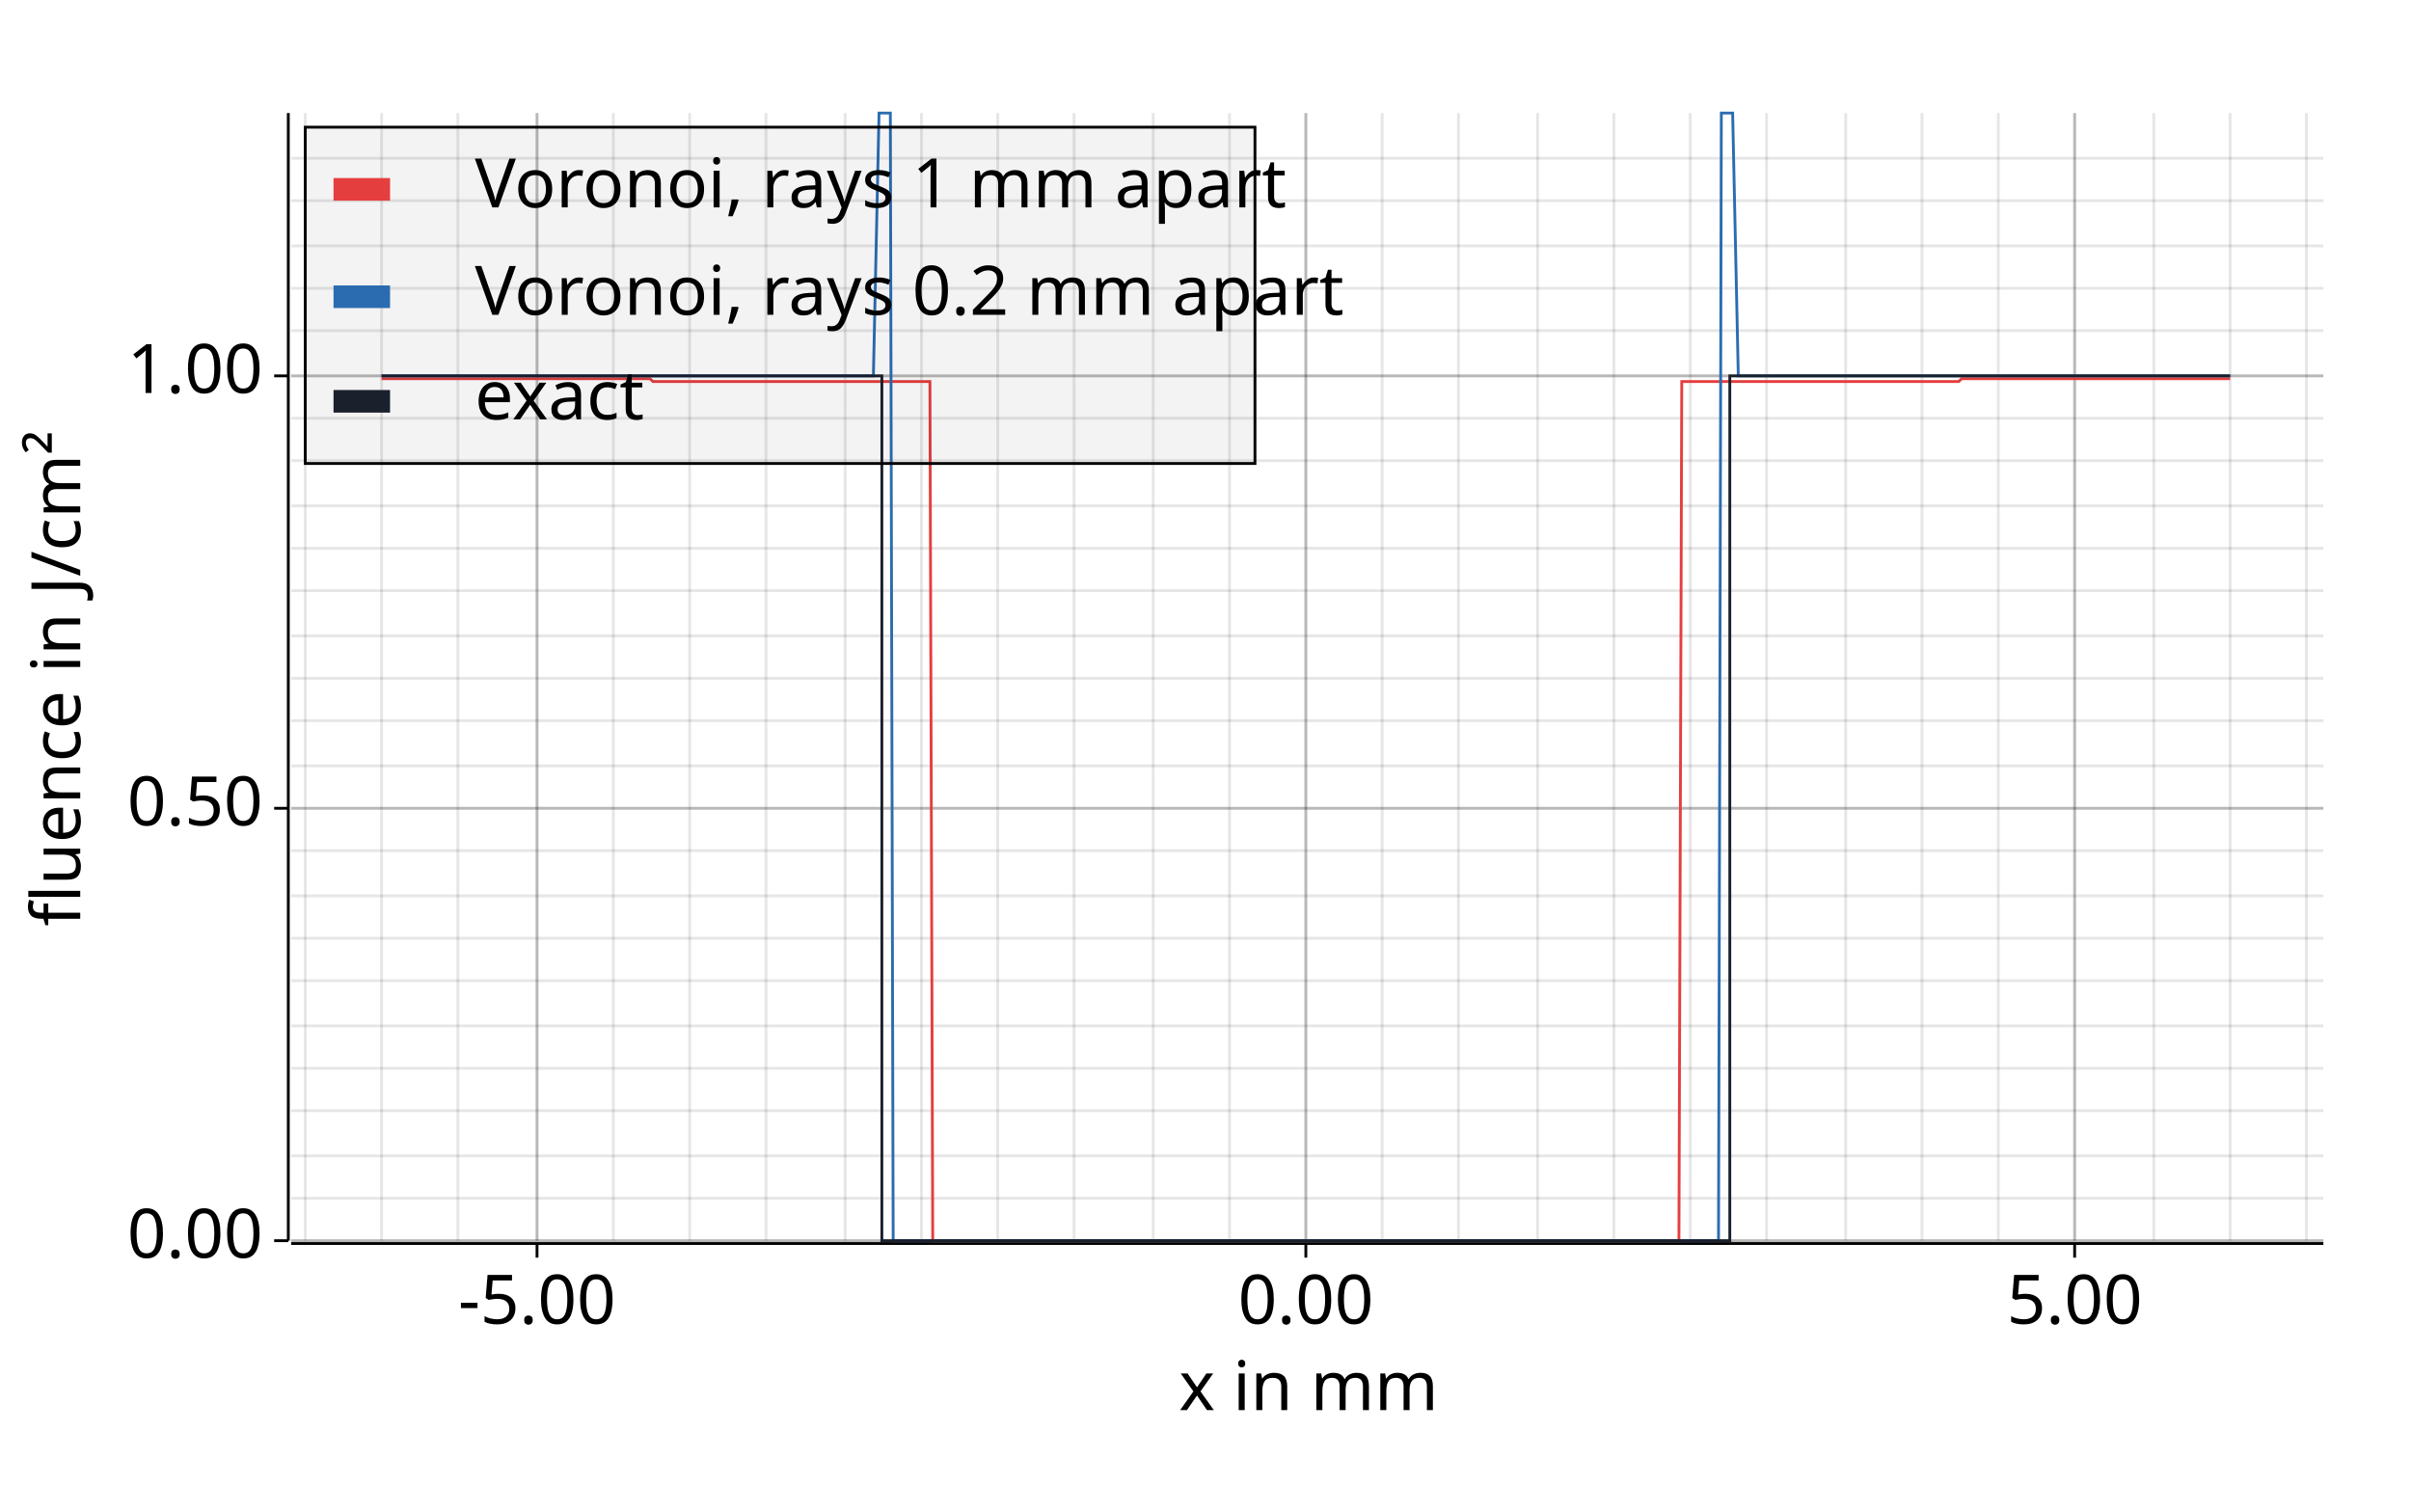
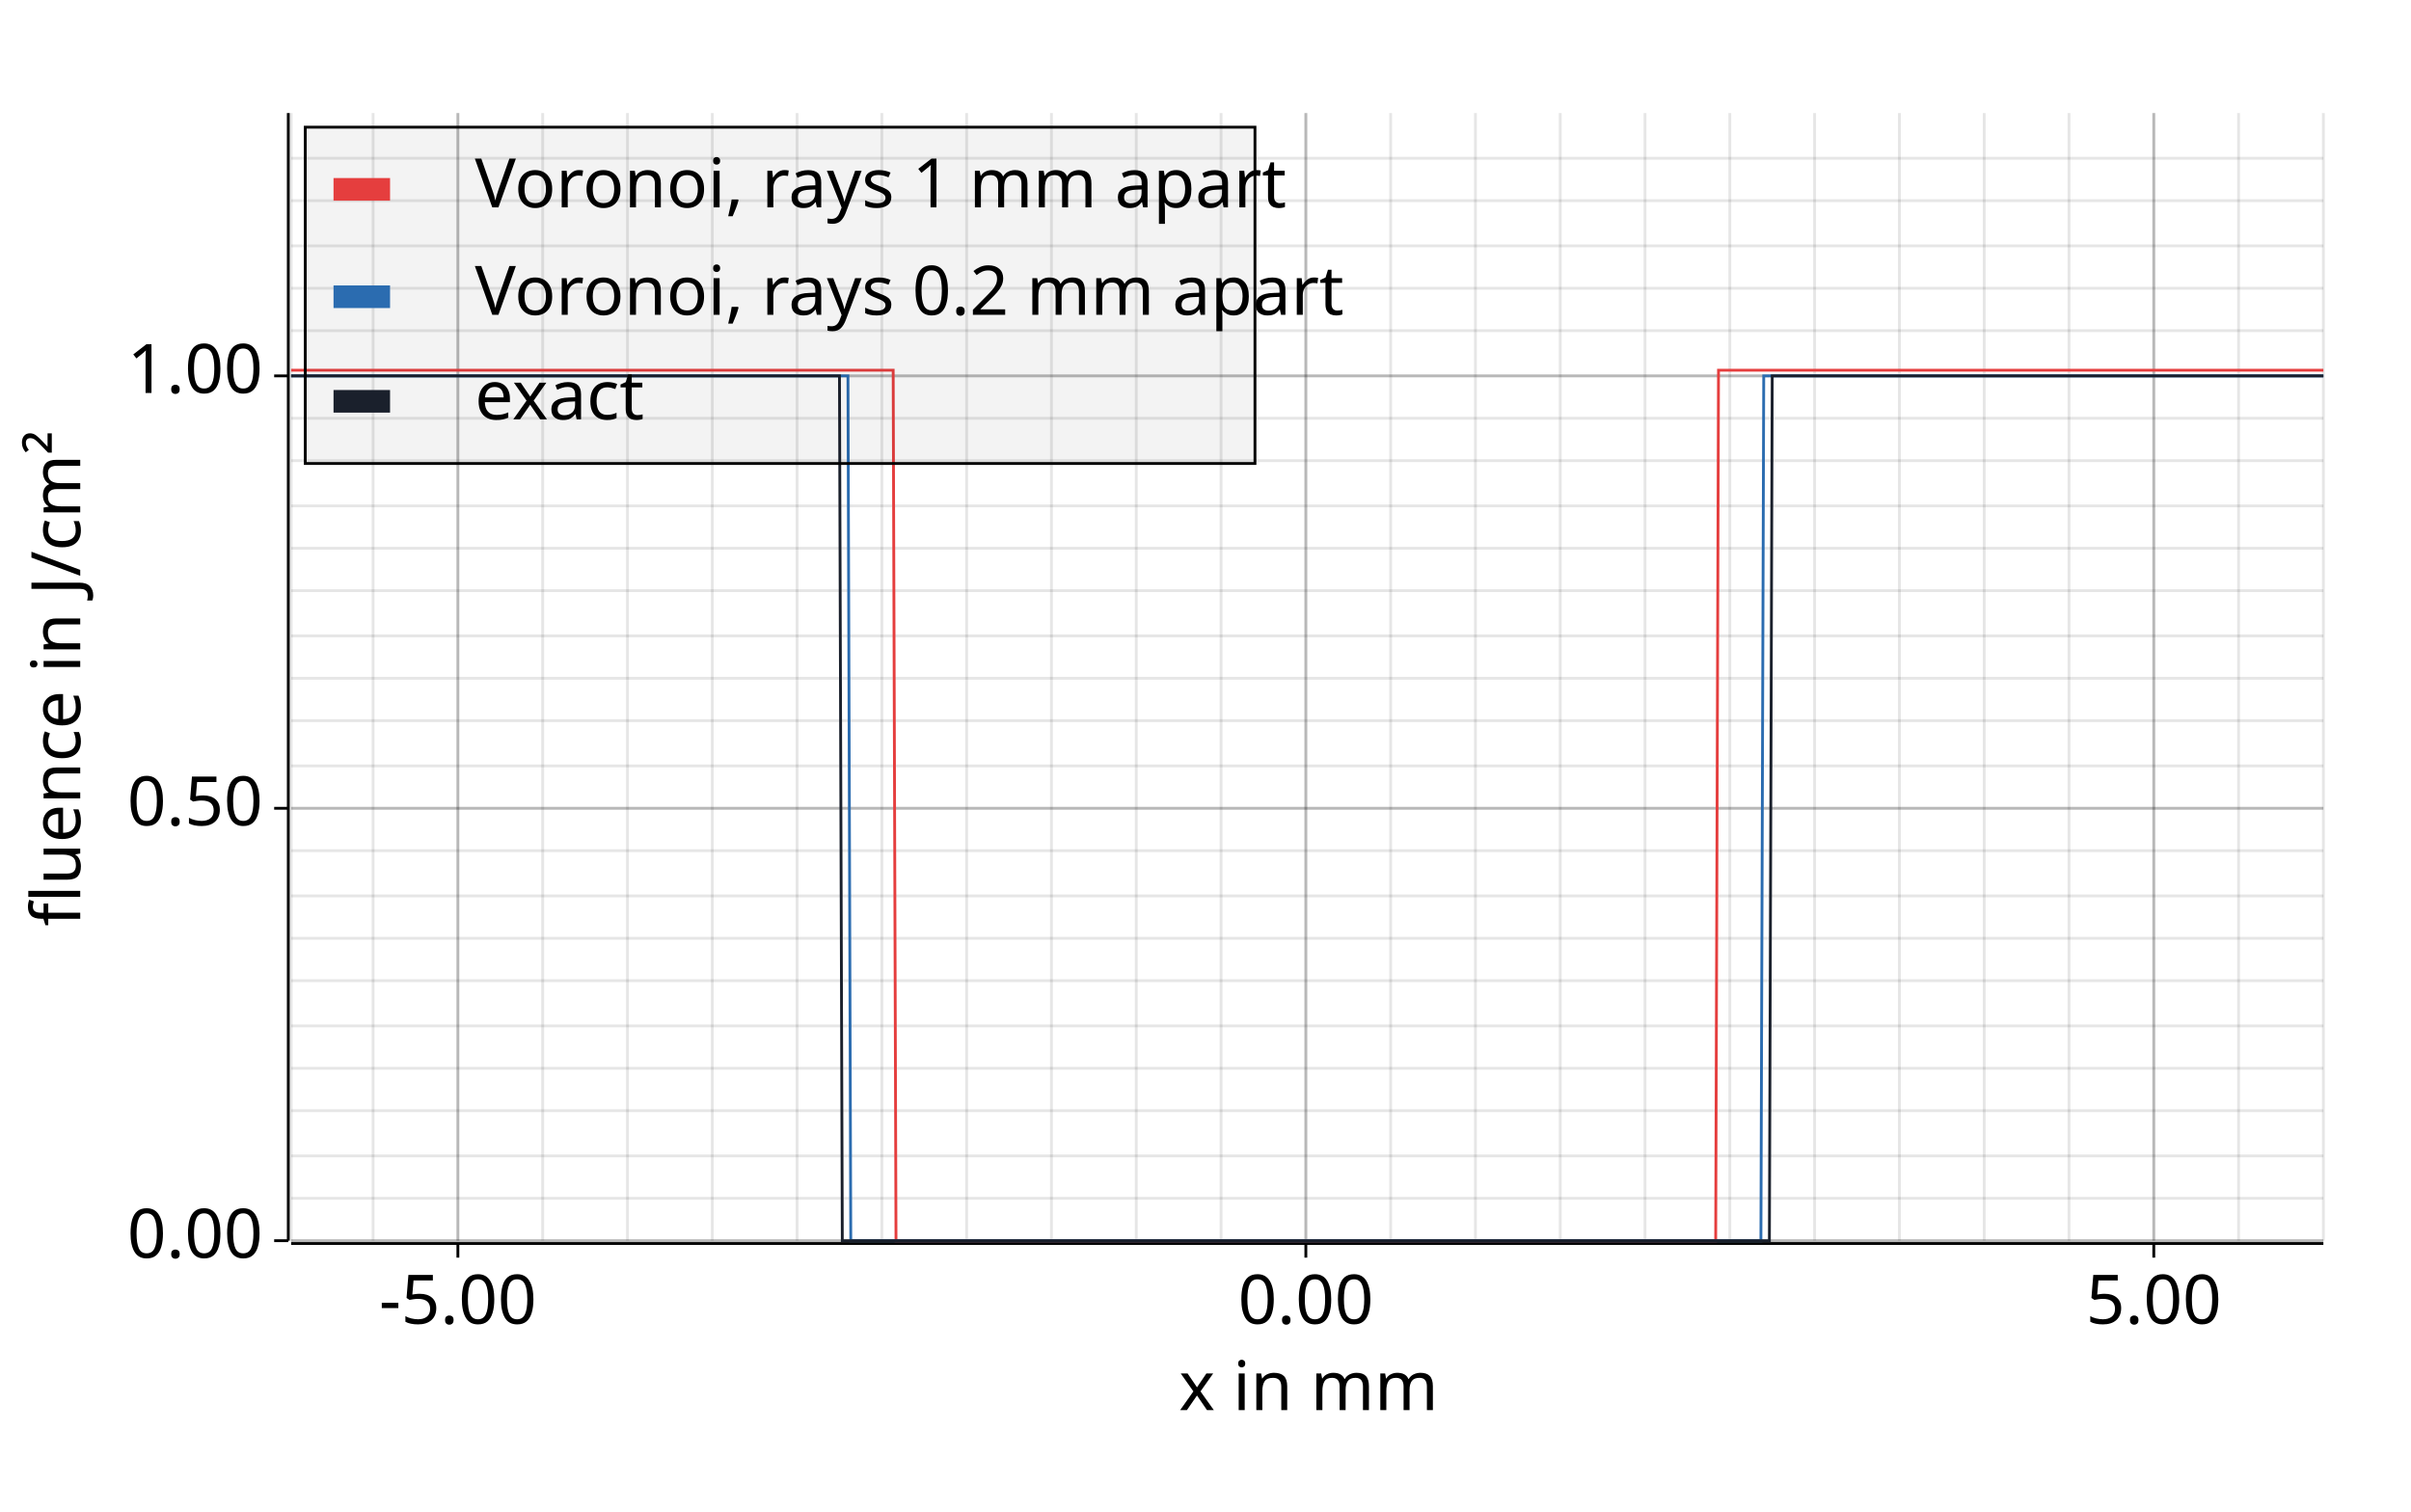
<svg xmlns="http://www.w3.org/2000/svg" width="853" height="535" viewBox="0 0 853 535">
  <rect x="0" y="0" width="853" height="535" opacity="1" fill="#FFFFFF" stroke="none" />
-   <line opacity="0.1" stroke="#000000" stroke-width="1" x1="108" y1="439" x2="108" y2="40" />
-   <line opacity="0.1" stroke="#000000" stroke-width="1" x1="135" y1="439" x2="135" y2="40" />
+   <line opacity="0.1" stroke="#000000" stroke-width="1" x1="103" y1="439" x2="103" y2="40" />
+   <line opacity="0.1" stroke="#000000" stroke-width="1" x1="132" y1="439" x2="132" y2="40" />
  <line opacity="0.1" stroke="#000000" stroke-width="1" x1="162" y1="439" x2="162" y2="40" />
-   <line opacity="0.1" stroke="#000000" stroke-width="1" x1="190" y1="439" x2="190" y2="40" />
-   <line opacity="0.1" stroke="#000000" stroke-width="1" x1="217" y1="439" x2="217" y2="40" />
-   <line opacity="0.1" stroke="#000000" stroke-width="1" x1="244" y1="439" x2="244" y2="40" />
-   <line opacity="0.1" stroke="#000000" stroke-width="1" x1="271" y1="439" x2="271" y2="40" />
-   <line opacity="0.1" stroke="#000000" stroke-width="1" x1="299" y1="439" x2="299" y2="40" />
-   <line opacity="0.1" stroke="#000000" stroke-width="1" x1="326" y1="439" x2="326" y2="40" />
-   <line opacity="0.1" stroke="#000000" stroke-width="1" x1="353" y1="439" x2="353" y2="40" />
-   <line opacity="0.1" stroke="#000000" stroke-width="1" x1="380" y1="439" x2="380" y2="40" />
-   <line opacity="0.1" stroke="#000000" stroke-width="1" x1="408" y1="439" x2="408" y2="40" />
-   <line opacity="0.1" stroke="#000000" stroke-width="1" x1="435" y1="439" x2="435" y2="40" />
+   <line opacity="0.1" stroke="#000000" stroke-width="1" x1="192" y1="439" x2="192" y2="40" />
+   <line opacity="0.1" stroke="#000000" stroke-width="1" x1="222" y1="439" x2="222" y2="40" />
+   <line opacity="0.1" stroke="#000000" stroke-width="1" x1="252" y1="439" x2="252" y2="40" />
+   <line opacity="0.1" stroke="#000000" stroke-width="1" x1="282" y1="439" x2="282" y2="40" />
+   <line opacity="0.1" stroke="#000000" stroke-width="1" x1="312" y1="439" x2="312" y2="40" />
+   <line opacity="0.1" stroke="#000000" stroke-width="1" x1="342" y1="439" x2="342" y2="40" />
+   <line opacity="0.1" stroke="#000000" stroke-width="1" x1="372" y1="439" x2="372" y2="40" />
+   <line opacity="0.1" stroke="#000000" stroke-width="1" x1="402" y1="439" x2="402" y2="40" />
+   <line opacity="0.1" stroke="#000000" stroke-width="1" x1="432" y1="439" x2="432" y2="40" />
  <line opacity="0.1" stroke="#000000" stroke-width="1" x1="462" y1="439" x2="462" y2="40" />
-   <line opacity="0.1" stroke="#000000" stroke-width="1" x1="489" y1="439" x2="489" y2="40" />
-   <line opacity="0.1" stroke="#000000" stroke-width="1" x1="516" y1="439" x2="516" y2="40" />
-   <line opacity="0.1" stroke="#000000" stroke-width="1" x1="544" y1="439" x2="544" y2="40" />
-   <line opacity="0.1" stroke="#000000" stroke-width="1" x1="571" y1="439" x2="571" y2="40" />
-   <line opacity="0.1" stroke="#000000" stroke-width="1" x1="598" y1="439" x2="598" y2="40" />
-   <line opacity="0.1" stroke="#000000" stroke-width="1" x1="625" y1="439" x2="625" y2="40" />
-   <line opacity="0.1" stroke="#000000" stroke-width="1" x1="653" y1="439" x2="653" y2="40" />
-   <line opacity="0.1" stroke="#000000" stroke-width="1" x1="680" y1="439" x2="680" y2="40" />
-   <line opacity="0.1" stroke="#000000" stroke-width="1" x1="707" y1="439" x2="707" y2="40" />
-   <line opacity="0.1" stroke="#000000" stroke-width="1" x1="734" y1="439" x2="734" y2="40" />
+   <line opacity="0.1" stroke="#000000" stroke-width="1" x1="492" y1="439" x2="492" y2="40" />
+   <line opacity="0.1" stroke="#000000" stroke-width="1" x1="522" y1="439" x2="522" y2="40" />
+   <line opacity="0.1" stroke="#000000" stroke-width="1" x1="552" y1="439" x2="552" y2="40" />
+   <line opacity="0.1" stroke="#000000" stroke-width="1" x1="582" y1="439" x2="582" y2="40" />
+   <line opacity="0.1" stroke="#000000" stroke-width="1" x1="612" y1="439" x2="612" y2="40" />
+   <line opacity="0.1" stroke="#000000" stroke-width="1" x1="642" y1="439" x2="642" y2="40" />
+   <line opacity="0.1" stroke="#000000" stroke-width="1" x1="672" y1="439" x2="672" y2="40" />
+   <line opacity="0.1" stroke="#000000" stroke-width="1" x1="702" y1="439" x2="702" y2="40" />
+   <line opacity="0.1" stroke="#000000" stroke-width="1" x1="732" y1="439" x2="732" y2="40" />
  <line opacity="0.1" stroke="#000000" stroke-width="1" x1="762" y1="439" x2="762" y2="40" />
-   <line opacity="0.1" stroke="#000000" stroke-width="1" x1="789" y1="439" x2="789" y2="40" />
-   <line opacity="0.1" stroke="#000000" stroke-width="1" x1="816" y1="439" x2="816" y2="40" />
+   <line opacity="0.1" stroke="#000000" stroke-width="1" x1="792" y1="439" x2="792" y2="40" />
+   <line opacity="0.1" stroke="#000000" stroke-width="1" x1="822" y1="439" x2="822" y2="40" />
  <line opacity="0.1" stroke="#000000" stroke-width="1" x1="103" y1="439" x2="822" y2="439" />
  <line opacity="0.1" stroke="#000000" stroke-width="1" x1="103" y1="424" x2="822" y2="424" />
  <line opacity="0.1" stroke="#000000" stroke-width="1" x1="103" y1="409" x2="822" y2="409" />
  <line opacity="0.1" stroke="#000000" stroke-width="1" x1="103" y1="393" x2="822" y2="393" />
  <line opacity="0.1" stroke="#000000" stroke-width="1" x1="103" y1="378" x2="822" y2="378" />
  <line opacity="0.1" stroke="#000000" stroke-width="1" x1="103" y1="363" x2="822" y2="363" />
  <line opacity="0.1" stroke="#000000" stroke-width="1" x1="103" y1="347" x2="822" y2="347" />
  <line opacity="0.1" stroke="#000000" stroke-width="1" x1="103" y1="332" x2="822" y2="332" />
  <line opacity="0.1" stroke="#000000" stroke-width="1" x1="103" y1="317" x2="822" y2="317" />
  <line opacity="0.1" stroke="#000000" stroke-width="1" x1="103" y1="301" x2="822" y2="301" />
  <line opacity="0.1" stroke="#000000" stroke-width="1" x1="103" y1="286" x2="822" y2="286" />
  <line opacity="0.1" stroke="#000000" stroke-width="1" x1="103" y1="271" x2="822" y2="271" />
  <line opacity="0.1" stroke="#000000" stroke-width="1" x1="103" y1="255" x2="822" y2="255" />
  <line opacity="0.1" stroke="#000000" stroke-width="1" x1="103" y1="240" x2="822" y2="240" />
  <line opacity="0.1" stroke="#000000" stroke-width="1" x1="103" y1="225" x2="822" y2="225" />
  <line opacity="0.1" stroke="#000000" stroke-width="1" x1="103" y1="209" x2="822" y2="209" />
  <line opacity="0.1" stroke="#000000" stroke-width="1" x1="103" y1="194" x2="822" y2="194" />
  <line opacity="0.1" stroke="#000000" stroke-width="1" x1="103" y1="179" x2="822" y2="179" />
  <line opacity="0.1" stroke="#000000" stroke-width="1" x1="103" y1="163" x2="822" y2="163" />
  <line opacity="0.1" stroke="#000000" stroke-width="1" x1="103" y1="148" x2="822" y2="148" />
  <line opacity="0.1" stroke="#000000" stroke-width="1" x1="103" y1="133" x2="822" y2="133" />
  <line opacity="0.1" stroke="#000000" stroke-width="1" x1="103" y1="117" x2="822" y2="117" />
  <line opacity="0.1" stroke="#000000" stroke-width="1" x1="103" y1="102" x2="822" y2="102" />
  <line opacity="0.1" stroke="#000000" stroke-width="1" x1="103" y1="87" x2="822" y2="87" />
  <line opacity="0.1" stroke="#000000" stroke-width="1" x1="103" y1="71" x2="822" y2="71" />
  <line opacity="0.1" stroke="#000000" stroke-width="1" x1="103" y1="56" x2="822" y2="56" />
  <text x="10" y="240" dy="0.76em" text-anchor="middle" font-family="sans-serif" font-size="24.194" opacity="1" fill="#000000" transform="rotate(270, 10, 240)">
fluence in J/cm²
</text>
  <text x="463" y="505" dy="-0.5ex" text-anchor="middle" font-family="sans-serif" font-size="24.194" opacity="1" fill="#000000">
x in mm
</text>
-   <line opacity="0.2" stroke="#000000" stroke-width="1" x1="190" y1="439" x2="190" y2="40" />
+   <line opacity="0.2" stroke="#000000" stroke-width="1" x1="162" y1="439" x2="162" y2="40" />
  <line opacity="0.2" stroke="#000000" stroke-width="1" x1="462" y1="439" x2="462" y2="40" />
-   <line opacity="0.2" stroke="#000000" stroke-width="1" x1="734" y1="439" x2="734" y2="40" />
+   <line opacity="0.2" stroke="#000000" stroke-width="1" x1="762" y1="439" x2="762" y2="40" />
  <line opacity="0.2" stroke="#000000" stroke-width="1" x1="103" y1="439" x2="822" y2="439" />
  <line opacity="0.2" stroke="#000000" stroke-width="1" x1="103" y1="286" x2="822" y2="286" />
  <line opacity="0.2" stroke="#000000" stroke-width="1" x1="103" y1="133" x2="822" y2="133" />
  <polyline fill="none" opacity="1" stroke="#000000" stroke-width="1" points="102,40 102,439 " />
  <text x="93" y="439" dy="0.5ex" text-anchor="end" font-family="sans-serif" font-size="24.194" opacity="1" fill="#000000">
0.00
</text>
  <polyline fill="none" opacity="1" stroke="#000000" stroke-width="1" points="97,439 102,439 " />
  <text x="93" y="286" dy="0.5ex" text-anchor="end" font-family="sans-serif" font-size="24.194" opacity="1" fill="#000000">
0.50
</text>
  <polyline fill="none" opacity="1" stroke="#000000" stroke-width="1" points="97,286 102,286 " />
  <text x="93" y="133" dy="0.5ex" text-anchor="end" font-family="sans-serif" font-size="24.194" opacity="1" fill="#000000">
1.00
</text>
  <polyline fill="none" opacity="1" stroke="#000000" stroke-width="1" points="97,133 102,133 " />
  <polyline fill="none" opacity="1" stroke="#000000" stroke-width="1" points="103,440 822,440 " />
-   <text x="190" y="450" dy="0.76em" text-anchor="middle" font-family="sans-serif" font-size="24.194" opacity="1" fill="#000000">
+   <text x="162" y="450" dy="0.76em" text-anchor="middle" font-family="sans-serif" font-size="24.194" opacity="1" fill="#000000">
-5.00
</text>
-   <polyline fill="none" opacity="1" stroke="#000000" stroke-width="1" points="190,440 190,445 " />
+   <polyline fill="none" opacity="1" stroke="#000000" stroke-width="1" points="162,440 162,445 " />
  <text x="462" y="450" dy="0.76em" text-anchor="middle" font-family="sans-serif" font-size="24.194" opacity="1" fill="#000000">
0.00
</text>
  <polyline fill="none" opacity="1" stroke="#000000" stroke-width="1" points="462,440 462,445 " />
-   <text x="734" y="450" dy="0.76em" text-anchor="middle" font-family="sans-serif" font-size="24.194" opacity="1" fill="#000000">
+   <text x="762" y="450" dy="0.76em" text-anchor="middle" font-family="sans-serif" font-size="24.194" opacity="1" fill="#000000">
5.00
</text>
-   <polyline fill="none" opacity="1" stroke="#000000" stroke-width="1" points="734,440 734,445 " />
-   <polyline fill="none" opacity="1" stroke="#E53E3E" stroke-width="1" points="135,134 136,134 137,134 138,134 140,134 141,134 142,134 143,134 144,134 145,134 146,134 147,134 148,134 149,134 150,134 152,134 153,134 154,134 155,134 156,134 157,134 158,134 159,134 160,134 161,134 162,134 164,134 165,134 166,134 167,134 168,134 169,134 170,134 171,134 172,134 173,134 174,134 175,134 177,134 178,134 179,134 180,134 181,134 182,134 183,134 184,134 185,134 186,134 187,134 189,134 190,134 191,134 192,134 193,134 194,134 195,134 196,134 197,134 198,134 199,134 201,134 202,134 203,134 204,134 205,134 206,134 207,134 208,134 209,134 210,134 211,134 213,134 214,134 215,134 216,134 217,134 218,134 219,134 220,134 221,134 222,134 223,134 225,134 226,134 227,134 228,134 229,134 230,134 231,135 232,135 233,135 234,135 235,135 236,135 238,135 239,135 240,135 241,135 242,135 243,135 244,135 245,135 246,135 247,135 248,135 250,135 251,135 252,135 253,135 254,135 255,135 256,135 257,135 258,135 259,135 260,135 262,135 263,135 264,135 265,135 266,135 267,135 268,135 269,135 270,135 271,135 272,135 274,135 275,135 276,135 277,135 278,135 279,135 280,135 281,135 282,135 283,135 284,135 286,135 287,135 288,135 289,135 290,135 291,135 292,135 293,135 294,135 295,135 296,135 298,135 299,135 300,135 301,135 302,135 303,135 304,135 305,135 306,135 307,135 308,135 309,135 311,135 312,135 313,135 314,135 315,135 316,135 317,135 318,135 319,135 320,135 321,135 323,135 324,135 325,135 326,135 327,135 328,135 329,135 330,439 331,439 332,439 333,439 335,439 336,439 337,439 338,439 339,439 340,439 341,439 342,439 343,439 344,439 345,439 347,439 348,439 349,439 350,439 351,439 352,439 353,439 354,439 355,439 356,439 357,439 359,439 360,439 361,439 362,439 363,439 364,439 365,439 366,439 367,439 368,439 369,439 370,439 372,439 373,439 374,439 375,439 376,439 377,439 378,439 379,439 380,439 381,439 382,439 384,439 385,439 386,439 387,439 388,439 389,439 390,439 391,439 392,439 393,439 394,439 396,439 397,439 398,439 399,439 400,439 401,439 402,439 403,439 404,439 405,439 406,439 408,439 409,439 410,439 411,439 412,439 413,439 414,439 415,439 416,439 417,439 418,439 420,439 421,439 422,439 423,439 424,439 425,439 426,439 427,439 428,439 429,439 430,439 431,439 433,439 434,439 435,439 436,439 437,439 438,439 439,439 440,439 441,439 442,439 443,439 445,439 446,439 447,439 448,439 449,439 450,439 451,439 452,439 453,439 454,439 455,439 457,439 458,439 459,439 460,439 461,439 462,439 463,439 464,439 465,439 466,439 467,439 469,439 470,439 471,439 472,439 473,439 474,439 475,439 476,439 477,439 478,439 479,439 481,439 482,439 483,439 484,439 485,439 486,439 487,439 488,439 489,439 490,439 491,439 493,439 494,439 495,439 496,439 497,439 498,439 499,439 500,439 501,439 502,439 503,439 504,439 506,439 507,439 508,439 509,439 510,439 511,439 512,439 513,439 514,439 515,439 516,439 518,439 519,439 520,439 521,439 522,439 523,439 524,439 525,439 526,439 527,439 528,439 530,439 531,439 532,439 533,439 534,439 535,439 536,439 537,439 538,439 539,439 540,439 542,439 543,439 544,439 545,439 546,439 547,439 548,439 549,439 550,439 551,439 552,439 554,439 555,439 556,439 557,439 558,439 559,439 560,439 561,439 562,439 563,439 564,439 565,439 567,439 568,439 569,439 570,439 571,439 572,439 573,439 574,439 575,439 576,439 577,439 579,439 580,439 581,439 582,439 583,439 584,439 585,439 586,439 587,439 588,439 589,439 591,439 592,439 593,439 594,439 595,135 596,135 597,135 598,135 599,135 600,135 601,135 603,135 604,135 605,135 606,135 607,135 608,135 609,135 610,135 611,135 612,135 613,135 615,135 616,135 617,135 618,135 619,135 620,135 621,135 622,135 623,135 624,135 625,135 626,135 628,135 629,135 630,135 631,135 632,135 633,135 634,135 635,135 636,135 637,135 638,135 640,135 641,135 642,135 643,135 644,135 645,135 646,135 647,135 648,135 649,135 650,135 652,135 653,135 654,135 655,135 656,135 657,135 658,135 659,135 660,135 661,135 662,135 664,135 665,135 666,135 667,135 668,135 669,135 670,135 671,135 672,135 673,135 674,135 676,135 677,135 678,135 679,135 680,135 681,135 682,135 683,135 684,135 685,135 686,135 688,135 689,135 690,135 691,135 692,135 693,135 694,134 695,134 696,134 697,134 698,134 699,134 701,134 702,134 703,134 704,134 705,134 706,134 707,134 708,134 709,134 710,134 711,134 713,134 714,134 715,134 716,134 717,134 718,134 719,134 720,134 721,134 722,134 723,134 725,134 726,134 727,134 728,134 729,134 730,134 731,134 732,134 733,134 734,134 735,134 737,134 738,134 739,134 740,134 741,134 742,134 743,134 744,134 745,134 746,134 747,134 749,134 750,134 751,134 752,134 753,134 754,134 755,134 756,134 757,134 758,134 759,134 760,134 762,134 763,134 764,134 765,134 766,134 767,134 768,134 769,134 770,134 771,134 772,134 774,134 775,134 776,134 777,134 778,134 779,134 780,134 781,134 782,134 783,134 784,134 786,134 787,134 788,134 789,134 " />
-   <polyline fill="none" opacity="1" stroke="#2B6CB0" stroke-width="1" points="135,133 136,133 137,133 138,133 140,133 141,133 142,133 143,133 144,133 145,133 146,133 147,133 148,133 149,133 150,133 152,133 153,133 154,133 155,133 156,133 157,133 158,133 159,133 160,133 161,133 162,133 164,133 165,133 166,133 167,133 168,133 169,133 170,133 171,133 172,133 173,133 174,133 175,133 177,133 178,133 179,133 180,133 181,133 182,133 183,133 184,133 185,133 186,133 187,133 189,133 190,133 191,133 192,133 193,133 194,133 195,133 196,133 197,133 198,133 199,133 201,133 202,133 203,133 204,133 205,133 206,133 207,133 208,133 209,133 210,133 211,133 213,133 214,133 215,133 216,133 217,133 218,133 219,133 220,133 221,133 222,133 223,133 225,133 226,133 227,133 228,133 229,133 230,133 231,133 232,133 233,133 234,133 235,133 236,133 238,133 239,133 240,133 241,133 242,133 243,133 244,133 245,133 246,133 247,133 248,133 250,133 251,133 252,133 253,133 254,133 255,133 256,133 257,133 258,133 259,133 260,133 262,133 263,133 264,133 265,133 266,133 267,133 268,133 269,133 270,133 271,133 272,133 274,133 275,133 276,133 277,133 278,133 279,133 280,133 281,133 282,133 283,133 284,133 286,133 287,133 288,133 289,133 290,133 291,133 292,133 293,133 294,133 295,133 296,133 298,133 299,133 300,133 301,133 302,133 303,133 304,133 305,133 306,133 307,133 308,133 309,133 311,40 312,40 313,40 314,40 315,40 316,439 317,439 318,439 319,439 320,439 321,439 323,439 324,439 325,439 326,439 327,439 328,439 329,439 330,439 331,439 332,439 333,439 335,439 336,439 337,439 338,439 339,439 340,439 341,439 342,439 343,439 344,439 345,439 347,439 348,439 349,439 350,439 351,439 352,439 353,439 354,439 355,439 356,439 357,439 359,439 360,439 361,439 362,439 363,439 364,439 365,439 366,439 367,439 368,439 369,439 370,439 372,439 373,439 374,439 375,439 376,439 377,439 378,439 379,439 380,439 381,439 382,439 384,439 385,439 386,439 387,439 388,439 389,439 390,439 391,439 392,439 393,439 394,439 396,439 397,439 398,439 399,439 400,439 401,439 402,439 403,439 404,439 405,439 406,439 408,439 409,439 410,439 411,439 412,439 413,439 414,439 415,439 416,439 417,439 418,439 420,439 421,439 422,439 423,439 424,439 425,439 426,439 427,439 428,439 429,439 430,439 431,439 433,439 434,439 435,439 436,439 437,439 438,439 439,439 440,439 441,439 442,439 443,439 445,439 446,439 447,439 448,439 449,439 450,439 451,439 452,439 453,439 454,439 455,439 457,439 458,439 459,439 460,439 461,439 462,439 463,439 464,439 465,439 466,439 467,439 469,439 470,439 471,439 472,439 473,439 474,439 475,439 476,439 477,439 478,439 479,439 481,439 482,439 483,439 484,439 485,439 486,439 487,439 488,439 489,439 490,439 491,439 493,439 494,439 495,439 496,439 497,439 498,439 499,439 500,439 501,439 502,439 503,439 504,439 506,439 507,439 508,439 509,439 510,439 511,439 512,439 513,439 514,439 515,439 516,439 518,439 519,439 520,439 521,439 522,439 523,439 524,439 525,439 526,439 527,439 528,439 530,439 531,439 532,439 533,439 534,439 535,439 536,439 537,439 538,439 539,439 540,439 542,439 543,439 544,439 545,439 546,439 547,439 548,439 549,439 550,439 551,439 552,439 554,439 555,439 556,439 557,439 558,439 559,439 560,439 561,439 562,439 563,439 564,439 565,439 567,439 568,439 569,439 570,439 571,439 572,439 573,439 574,439 575,439 576,439 577,439 579,439 580,439 581,439 582,439 583,439 584,439 585,439 586,439 587,439 588,439 589,439 591,439 592,439 593,439 594,439 595,439 596,439 597,439 598,439 599,439 600,439 601,439 603,439 604,439 605,439 606,439 607,439 608,439 609,40 610,40 611,40 612,40 613,40 615,133 616,133 617,133 618,133 619,133 620,133 621,133 622,133 623,133 624,133 625,133 626,133 628,133 629,133 630,133 631,133 632,133 633,133 634,133 635,133 636,133 637,133 638,133 640,133 641,133 642,133 643,133 644,133 645,133 646,133 647,133 648,133 649,133 650,133 652,133 653,133 654,133 655,133 656,133 657,133 658,133 659,133 660,133 661,133 662,133 664,133 665,133 666,133 667,133 668,133 669,133 670,133 671,133 672,133 673,133 674,133 676,133 677,133 678,133 679,133 680,133 681,133 682,133 683,133 684,133 685,133 686,133 688,133 689,133 690,133 691,133 692,133 693,133 694,133 695,133 696,133 697,133 698,133 699,133 701,133 702,133 703,133 704,133 705,133 706,133 707,133 708,133 709,133 710,133 711,133 713,133 714,133 715,133 716,133 717,133 718,133 719,133 720,133 721,133 722,133 723,133 725,133 726,133 727,133 728,133 729,133 730,133 731,133 732,133 733,133 734,133 735,133 737,133 738,133 739,133 740,133 741,133 742,133 743,133 744,133 745,133 746,133 747,133 749,133 750,133 751,133 752,133 753,133 754,133 755,133 756,133 757,133 758,133 759,133 760,133 762,133 763,133 764,133 765,133 766,133 767,133 768,133 769,133 770,133 771,133 772,133 774,133 775,133 776,133 777,133 778,133 779,133 780,133 781,133 782,133 783,133 784,133 786,133 787,133 788,133 789,133 " />
-   <polyline fill="none" opacity="1" stroke="#1A202C" stroke-width="1" points="135,133 136,133 137,133 138,133 138,133 139,133 140,133 141,133 142,133 143,133 143,133 144,133 145,133 146,133 147,133 147,133 148,133 149,133 150,133 151,133 152,133 152,133 153,133 154,133 155,133 156,133 156,133 157,133 158,133 159,133 160,133 161,133 161,133 162,133 163,133 164,133 165,133 165,133 166,133 167,133 168,133 169,133 169,133 170,133 171,133 172,133 173,133 174,133 174,133 175,133 176,133 177,133 178,133 178,133 179,133 180,133 181,133 182,133 183,133 183,133 184,133 185,133 186,133 187,133 187,133 188,133 189,133 190,133 191,133 192,133 192,133 193,133 194,133 195,133 196,133 196,133 197,133 198,133 199,133 200,133 201,133 201,133 202,133 203,133 204,133 205,133 205,133 206,133 207,133 208,133 209,133 210,133 210,133 211,133 212,133 213,133 214,133 214,133 215,133 216,133 217,133 218,133 219,133 219,133 220,133 221,133 222,133 223,133 223,133 224,133 225,133 226,133 227,133 228,133 228,133 229,133 230,133 231,133 232,133 232,133 233,133 234,133 235,133 236,133 236,133 237,133 238,133 239,133 240,133 241,133 241,133 242,133 243,133 244,133 245,133 245,133 246,133 247,133 248,133 249,133 250,133 250,133 251,133 252,133 253,133 254,133 254,133 255,133 256,133 257,133 258,133 259,133 259,133 260,133 261,133 262,133 263,133 263,133 264,133 265,133 266,133 267,133 268,133 268,133 269,133 270,133 271,133 272,133 272,133 273,133 274,133 275,133 276,133 277,133 277,133 278,133 279,133 280,133 281,133 281,133 282,133 283,133 284,133 285,133 286,133 286,133 287,133 288,133 289,133 290,133 290,133 291,133 292,133 293,133 294,133 295,133 295,133 296,133 297,133 298,133 299,133 299,133 300,133 301,133 302,133 303,133 303,133 304,133 305,133 306,133 307,133 308,133 308,133 309,133 310,133 311,133 312,133 312,439 313,439 314,439 315,439 316,439 317,439 317,439 318,439 319,439 320,439 321,439 321,439 322,439 323,439 324,439 325,439 326,439 326,439 327,439 328,439 329,439 330,439 330,439 331,439 332,439 333,439 334,439 335,439 335,439 336,439 337,439 338,439 339,439 339,439 340,439 341,439 342,439 343,439 344,439 344,439 345,439 346,439 347,439 348,439 348,439 349,439 350,439 351,439 352,439 353,439 353,439 354,439 355,439 356,439 357,439 357,439 358,439 359,439 360,439 361,439 362,439 362,439 363,439 364,439 365,439 366,439 366,439 367,439 368,439 369,439 370,439 370,439 371,439 372,439 373,439 374,439 375,439 375,439 376,439 377,439 378,439 379,439 379,439 380,439 381,439 382,439 383,439 384,439 384,439 385,439 386,439 387,439 388,439 388,439 389,439 390,439 391,439 392,439 393,439 393,439 394,439 395,439 396,439 397,439 397,439 398,439 399,439 400,439 401,439 402,439 402,439 403,439 404,439 405,439 406,439 406,439 407,439 408,439 409,439 410,439 411,439 411,439 412,439 413,439 414,439 415,439 415,439 416,439 417,439 418,439 419,439 420,439 420,439 421,439 422,439 423,439 424,439 424,439 425,439 426,439 427,439 428,439 429,439 429,439 430,439 431,439 432,439 433,439 433,439 434,439 435,439 436,439 437,439 437,439 438,439 439,439 440,439 441,439 442,439 442,439 443,439 444,439 445,439 446,439 446,439 447,439 448,439 449,439 450,439 451,439 451,439 452,439 453,439 454,439 455,439 455,439 456,439 457,439 458,439 459,439 460,439 460,439 461,439 462,439 463,439 464,439 464,439 465,439 466,439 467,439 468,439 469,439 469,439 470,439 471,439 472,439 473,439 473,439 474,439 475,439 476,439 477,439 478,439 478,439 479,439 480,439 481,439 482,439 482,439 483,439 484,439 485,439 486,439 487,439 487,439 488,439 489,439 490,439 491,439 491,439 492,439 493,439 494,439 495,439 495,439 496,439 497,439 498,439 499,439 500,439 500,439 501,439 502,439 503,439 504,439 504,439 505,439 506,439 507,439 508,439 509,439 509,439 510,439 511,439 512,439 513,439 513,439 514,439 515,439 516,439 517,439 518,439 518,439 519,439 520,439 521,439 522,439 522,439 523,439 524,439 525,439 526,439 527,439 527,439 528,439 529,439 530,439 531,439 531,439 532,439 533,439 534,439 535,439 536,439 536,439 537,439 538,439 539,439 540,439 540,439 541,439 542,439 543,439 544,439 545,439 545,439 546,439 547,439 548,439 549,439 549,439 550,439 551,439 552,439 553,439 554,439 554,439 555,439 556,439 557,439 558,439 558,439 559,439 560,439 561,439 562,439 562,439 563,439 564,439 565,439 566,439 567,439 567,439 568,439 569,439 570,439 571,439 571,439 572,439 573,439 574,439 575,439 576,439 576,439 577,439 578,439 579,439 580,439 580,439 581,439 582,439 583,439 584,439 585,439 585,439 586,439 587,439 588,439 589,439 589,439 590,439 591,439 592,439 593,439 594,439 594,439 595,439 596,439 597,439 598,439 598,439 599,439 600,439 601,439 602,439 603,439 603,439 604,439 605,439 606,439 607,439 607,439 608,439 609,439 610,439 611,439 612,439 612,133 613,133 614,133 615,133 616,133 616,133 617,133 618,133 619,133 620,133 621,133 621,133 622,133 623,133 624,133 625,133 625,133 626,133 627,133 628,133 629,133 629,133 630,133 631,133 632,133 633,133 634,133 634,133 635,133 636,133 637,133 638,133 638,133 639,133 640,133 641,133 642,133 643,133 643,133 644,133 645,133 646,133 647,133 647,133 648,133 649,133 650,133 651,133 652,133 652,133 653,133 654,133 655,133 656,133 656,133 657,133 658,133 659,133 660,133 661,133 661,133 662,133 663,133 664,133 665,133 665,133 666,133 667,133 668,133 669,133 670,133 670,133 671,133 672,133 673,133 674,133 674,133 675,133 676,133 677,133 678,133 679,133 679,133 680,133 681,133 682,133 683,133 683,133 684,133 685,133 686,133 687,133 688,133 688,133 689,133 690,133 691,133 692,133 692,133 693,133 694,133 695,133 696,133 696,133 697,133 698,133 699,133 700,133 701,133 701,133 702,133 703,133 704,133 705,133 705,133 706,133 707,133 708,133 709,133 710,133 710,133 711,133 712,133 713,133 714,133 714,133 715,133 716,133 717,133 718,133 719,133 719,133 720,133 721,133 722,133 723,133 723,133 724,133 725,133 726,133 727,133 728,133 728,133 729,133 730,133 731,133 732,133 732,133 733,133 734,133 735,133 736,133 737,133 737,133 738,133 739,133 740,133 741,133 741,133 742,133 743,133 744,133 745,133 746,133 746,133 747,133 748,133 749,133 750,133 750,133 751,133 752,133 753,133 754,133 755,133 755,133 756,133 757,133 758,133 759,133 759,133 760,133 761,133 762,133 763,133 763,133 764,133 765,133 766,133 767,133 768,133 768,133 769,133 770,133 771,133 772,133 772,133 773,133 774,133 775,133 776,133 777,133 777,133 778,133 779,133 780,133 781,133 781,133 782,133 783,133 784,133 785,133 786,133 786,133 787,133 788,133 789,133 " />
+   <polyline fill="none" opacity="1" stroke="#000000" stroke-width="1" points="762,440 762,445 " />
+   <polyline fill="none" opacity="1" stroke="#E53E3E" stroke-width="1" points="103,131 104,131 105,131 106,131 107,131 108,131 110,131 111,131 112,131 113,131 114,131 116,131 117,131 118,131 119,131 120,131 122,131 123,131 124,131 125,131 126,131 128,131 129,131 130,131 131,131 132,131 134,131 135,131 136,131 137,131 138,131 140,131 141,131 142,131 143,131 144,131 146,131 147,131 148,131 149,131 150,131 152,131 153,131 154,131 155,131 156,131 158,131 159,131 160,131 161,131 162,131 164,131 165,131 166,131 167,131 168,131 170,131 171,131 172,131 173,131 174,131 176,131 177,131 178,131 179,131 180,131 182,131 183,131 184,131 185,131 186,131 188,131 189,131 190,131 191,131 192,131 194,131 195,131 196,131 197,131 198,131 200,131 201,131 202,131 203,131 204,131 206,131 207,131 208,131 209,131 210,131 212,131 213,131 214,131 215,131 216,131 218,131 219,131 220,131 221,131 222,131 224,131 225,131 226,131 227,131 228,131 230,131 231,131 232,131 233,131 234,131 236,131 237,131 238,131 239,131 240,131 242,131 243,131 244,131 245,131 246,131 247,131 249,131 250,131 251,131 252,131 253,131 255,131 256,131 257,131 258,131 259,131 261,131 262,131 263,131 264,131 265,131 267,131 268,131 269,131 270,131 271,131 273,131 274,131 275,131 276,131 277,131 279,131 280,131 281,131 282,131 283,131 285,131 286,131 287,131 288,131 289,131 291,131 292,131 293,131 294,131 295,131 297,131 298,131 299,131 300,131 301,131 303,131 304,131 305,131 306,131 307,131 309,131 310,131 311,131 312,131 313,131 315,131 316,131 317,439 318,439 319,439 321,439 322,439 323,439 324,439 325,439 327,439 328,439 329,439 330,439 331,439 333,439 334,439 335,439 336,439 337,439 339,439 340,439 341,439 342,439 343,439 345,439 346,439 347,439 348,439 349,439 351,439 352,439 353,439 354,439 355,439 357,439 358,439 359,439 360,439 361,439 363,439 364,439 365,439 366,439 367,439 369,439 370,439 371,439 372,439 373,439 375,439 376,439 377,439 378,439 379,439 381,439 382,439 383,439 384,439 385,439 387,439 388,439 389,439 390,439 391,439 392,439 394,439 395,439 396,439 397,439 398,439 400,439 401,439 402,439 403,439 404,439 406,439 407,439 408,439 409,439 410,439 412,439 413,439 414,439 415,439 416,439 418,439 419,439 420,439 421,439 422,439 424,439 425,439 426,439 427,439 428,439 430,439 431,439 432,439 433,439 434,439 436,439 437,439 438,439 439,439 440,439 442,439 443,439 444,439 445,439 446,439 448,439 449,439 450,439 451,439 452,439 454,439 455,439 456,439 457,439 458,439 460,439 461,439 462,439 463,439 464,439 466,439 467,439 468,439 469,439 470,439 472,439 473,439 474,439 475,439 476,439 478,439 479,439 480,439 481,439 482,439 484,439 485,439 486,439 487,439 488,439 490,439 491,439 492,439 493,439 494,439 496,439 497,439 498,439 499,439 500,439 502,439 503,439 504,439 505,439 506,439 508,439 509,439 510,439 511,439 512,439 514,439 515,439 516,439 517,439 518,439 520,439 521,439 522,439 523,439 524,439 526,439 527,439 528,439 529,439 530,439 532,439 533,439 534,439 535,439 536,439 537,439 539,439 540,439 541,439 542,439 543,439 545,439 546,439 547,439 548,439 549,439 551,439 552,439 553,439 554,439 555,439 557,439 558,439 559,439 560,439 561,439 563,439 564,439 565,439 566,439 567,439 569,439 570,439 571,439 572,439 573,439 575,439 576,439 577,439 578,439 579,439 581,439 582,439 583,439 584,439 585,439 587,439 588,439 589,439 590,439 591,439 593,439 594,439 595,439 596,439 597,439 599,439 600,439 601,439 602,439 603,439 605,439 606,439 607,439 608,131 609,131 611,131 612,131 613,131 614,131 615,131 617,131 618,131 619,131 620,131 621,131 623,131 624,131 625,131 626,131 627,131 629,131 630,131 631,131 632,131 633,131 635,131 636,131 637,131 638,131 639,131 641,131 642,131 643,131 644,131 645,131 647,131 648,131 649,131 650,131 651,131 653,131 654,131 655,131 656,131 657,131 659,131 660,131 661,131 662,131 663,131 665,131 666,131 667,131 668,131 669,131 671,131 672,131 673,131 674,131 675,131 677,131 678,131 679,131 680,131 681,131 682,131 684,131 685,131 686,131 687,131 688,131 690,131 691,131 692,131 693,131 694,131 696,131 697,131 698,131 699,131 700,131 702,131 703,131 704,131 705,131 706,131 708,131 709,131 710,131 711,131 712,131 714,131 715,131 716,131 717,131 718,131 720,131 721,131 722,131 723,131 724,131 726,131 727,131 728,131 729,131 730,131 732,131 733,131 734,131 735,131 736,131 738,131 739,131 740,131 741,131 742,131 744,131 745,131 746,131 747,131 748,131 750,131 751,131 752,131 753,131 754,131 756,131 757,131 758,131 759,131 760,131 762,131 763,131 764,131 765,131 766,131 768,131 769,131 770,131 771,131 772,131 774,131 775,131 776,131 777,131 778,131 780,131 781,131 782,131 783,131 784,131 786,131 787,131 788,131 789,131 790,131 792,131 793,131 794,131 795,131 796,131 798,131 799,131 800,131 801,131 802,131 804,131 805,131 806,131 807,131 808,131 810,131 811,131 812,131 813,131 814,131 816,131 817,131 818,131 819,131 820,131 822,131 " />
+   <polyline fill="none" opacity="1" stroke="#2B6CB0" stroke-width="1" points="103,133 104,133 105,133 106,133 107,133 108,133 110,133 111,133 112,133 113,133 114,133 116,133 117,133 118,133 119,133 120,133 122,133 123,133 124,133 125,133 126,133 128,133 129,133 130,133 131,133 132,133 134,133 135,133 136,133 137,133 138,133 140,133 141,133 142,133 143,133 144,133 146,133 147,133 148,133 149,133 150,133 152,133 153,133 154,133 155,133 156,133 158,133 159,133 160,133 161,133 162,133 164,133 165,133 166,133 167,133 168,133 170,133 171,133 172,133 173,133 174,133 176,133 177,133 178,133 179,133 180,133 182,133 183,133 184,133 185,133 186,133 188,133 189,133 190,133 191,133 192,133 194,133 195,133 196,133 197,133 198,133 200,133 201,133 202,133 203,133 204,133 206,133 207,133 208,133 209,133 210,133 212,133 213,133 214,133 215,133 216,133 218,133 219,133 220,133 221,133 222,133 224,133 225,133 226,133 227,133 228,133 230,133 231,133 232,133 233,133 234,133 236,133 237,133 238,133 239,133 240,133 242,133 243,133 244,133 245,133 246,133 247,133 249,133 250,133 251,133 252,133 253,133 255,133 256,133 257,133 258,133 259,133 261,133 262,133 263,133 264,133 265,133 267,133 268,133 269,133 270,133 271,133 273,133 274,133 275,133 276,133 277,133 279,133 280,133 281,133 282,133 283,133 285,133 286,133 287,133 288,133 289,133 291,133 292,133 293,133 294,133 295,133 297,133 298,133 299,133 300,133 301,439 303,439 304,439 305,439 306,439 307,439 309,439 310,439 311,439 312,439 313,439 315,439 316,439 317,439 318,439 319,439 321,439 322,439 323,439 324,439 325,439 327,439 328,439 329,439 330,439 331,439 333,439 334,439 335,439 336,439 337,439 339,439 340,439 341,439 342,439 343,439 345,439 346,439 347,439 348,439 349,439 351,439 352,439 353,439 354,439 355,439 357,439 358,439 359,439 360,439 361,439 363,439 364,439 365,439 366,439 367,439 369,439 370,439 371,439 372,439 373,439 375,439 376,439 377,439 378,439 379,439 381,439 382,439 383,439 384,439 385,439 387,439 388,439 389,439 390,439 391,439 392,439 394,439 395,439 396,439 397,439 398,439 400,439 401,439 402,439 403,439 404,439 406,439 407,439 408,439 409,439 410,439 412,439 413,439 414,439 415,439 416,439 418,439 419,439 420,439 421,439 422,439 424,439 425,439 426,439 427,439 428,439 430,439 431,439 432,439 433,439 434,439 436,439 437,439 438,439 439,439 440,439 442,439 443,439 444,439 445,439 446,439 448,439 449,439 450,439 451,439 452,439 454,439 455,439 456,439 457,439 458,439 460,439 461,439 462,439 463,439 464,439 466,439 467,439 468,439 469,439 470,439 472,439 473,439 474,439 475,439 476,439 478,439 479,439 480,439 481,439 482,439 484,439 485,439 486,439 487,439 488,439 490,439 491,439 492,439 493,439 494,439 496,439 497,439 498,439 499,439 500,439 502,439 503,439 504,439 505,439 506,439 508,439 509,439 510,439 511,439 512,439 514,439 515,439 516,439 517,439 518,439 520,439 521,439 522,439 523,439 524,439 526,439 527,439 528,439 529,439 530,439 532,439 533,439 534,439 535,439 536,439 537,439 539,439 540,439 541,439 542,439 543,439 545,439 546,439 547,439 548,439 549,439 551,439 552,439 553,439 554,439 555,439 557,439 558,439 559,439 560,439 561,439 563,439 564,439 565,439 566,439 567,439 569,439 570,439 571,439 572,439 573,439 575,439 576,439 577,439 578,439 579,439 581,439 582,439 583,439 584,439 585,439 587,439 588,439 589,439 590,439 591,439 593,439 594,439 595,439 596,439 597,439 599,439 600,439 601,439 602,439 603,439 605,439 606,439 607,439 608,439 609,439 611,439 612,439 613,439 614,439 615,439 617,439 618,439 619,439 620,439 621,439 623,439 624,133 625,133 626,133 627,133 629,133 630,133 631,133 632,133 633,133 635,133 636,133 637,133 638,133 639,133 641,133 642,133 643,133 644,133 645,133 647,133 648,133 649,133 650,133 651,133 653,133 654,133 655,133 656,133 657,133 659,133 660,133 661,133 662,133 663,133 665,133 666,133 667,133 668,133 669,133 671,133 672,133 673,133 674,133 675,133 677,133 678,133 679,133 680,133 681,133 682,133 684,133 685,133 686,133 687,133 688,133 690,133 691,133 692,133 693,133 694,133 696,133 697,133 698,133 699,133 700,133 702,133 703,133 704,133 705,133 706,133 708,133 709,133 710,133 711,133 712,133 714,133 715,133 716,133 717,133 718,133 720,133 721,133 722,133 723,133 724,133 726,133 727,133 728,133 729,133 730,133 732,133 733,133 734,133 735,133 736,133 738,133 739,133 740,133 741,133 742,133 744,133 745,133 746,133 747,133 748,133 750,133 751,133 752,133 753,133 754,133 756,133 757,133 758,133 759,133 760,133 762,133 763,133 764,133 765,133 766,133 768,133 769,133 770,133 771,133 772,133 774,133 775,133 776,133 777,133 778,133 780,133 781,133 782,133 783,133 784,133 786,133 787,133 788,133 789,133 790,133 792,133 793,133 794,133 795,133 796,133 798,133 799,133 800,133 801,133 802,133 804,133 805,133 806,133 807,133 808,133 810,133 811,133 812,133 813,133 814,133 816,133 817,133 818,133 819,133 820,133 822,133 " />
+   <polyline fill="none" opacity="1" stroke="#1A202C" stroke-width="1" points="103,133 103,133 104,133 105,133 106,133 107,133 108,133 109,133 110,133 111,133 111,133 112,133 113,133 114,133 115,133 116,133 117,133 118,133 119,133 120,133 120,133 121,133 122,133 123,133 124,133 125,133 126,133 127,133 128,133 129,133 129,133 130,133 131,133 132,133 133,133 134,133 135,133 136,133 137,133 138,133 138,133 139,133 140,133 141,133 142,133 143,133 144,133 145,133 146,133 147,133 147,133 148,133 149,133 150,133 151,133 152,133 153,133 154,133 155,133 156,133 156,133 157,133 158,133 159,133 160,133 161,133 162,133 163,133 164,133 165,133 165,133 166,133 167,133 168,133 169,133 170,133 171,133 172,133 173,133 174,133 174,133 175,133 176,133 177,133 178,133 179,133 180,133 181,133 182,133 182,133 183,133 184,133 185,133 186,133 187,133 188,133 189,133 190,133 191,133 191,133 192,133 193,133 194,133 195,133 196,133 197,133 198,133 199,133 200,133 200,133 201,133 202,133 203,133 204,133 205,133 206,133 207,133 208,133 209,133 209,133 210,133 211,133 212,133 213,133 214,133 215,133 216,133 217,133 218,133 218,133 219,133 220,133 221,133 222,133 223,133 224,133 225,133 226,133 227,133 227,133 228,133 229,133 230,133 231,133 232,133 233,133 234,133 235,133 236,133 236,133 237,133 238,133 239,133 240,133 241,133 242,133 243,133 244,133 245,133 245,133 246,133 247,133 248,133 249,133 250,133 251,133 252,133 253,133 253,133 254,133 255,133 256,133 257,133 258,133 259,133 260,133 261,133 262,133 262,133 263,133 264,133 265,133 266,133 267,133 268,133 269,133 270,133 271,133 271,133 272,133 273,133 274,133 275,133 276,133 277,133 278,133 279,133 280,133 280,133 281,133 282,133 283,133 284,133 285,133 286,133 287,133 288,133 289,133 289,133 290,133 291,133 292,133 293,133 294,133 295,133 296,133 297,133 298,439 298,439 299,439 300,439 301,439 302,439 303,439 304,439 305,439 306,439 307,439 307,439 308,439 309,439 310,439 311,439 312,439 313,439 314,439 315,439 316,439 316,439 317,439 318,439 319,439 320,439 321,439 322,439 323,439 324,439 324,439 325,439 326,439 327,439 328,439 329,439 330,439 331,439 332,439 333,439 333,439 334,439 335,439 336,439 337,439 338,439 339,439 340,439 341,439 342,439 342,439 343,439 344,439 345,439 346,439 347,439 348,439 349,439 350,439 351,439 351,439 352,439 353,439 354,439 355,439 356,439 357,439 358,439 359,439 360,439 360,439 361,439 362,439 363,439 364,439 365,439 366,439 367,439 368,439 369,439 369,439 370,439 371,439 372,439 373,439 374,439 375,439 376,439 377,439 378,439 378,439 379,439 380,439 381,439 382,439 383,439 384,439 385,439 386,439 387,439 387,439 388,439 389,439 390,439 391,439 392,439 393,439 394,439 395,439 395,439 396,439 397,439 398,439 399,439 400,439 401,439 402,439 403,439 404,439 404,439 405,439 406,439 407,439 408,439 409,439 410,439 411,439 412,439 413,439 413,439 414,439 415,439 416,439 417,439 418,439 419,439 420,439 421,439 422,439 422,439 423,439 424,439 425,439 426,439 427,439 428,439 429,439 430,439 431,439 431,439 432,439 433,439 434,439 435,439 436,439 437,439 438,439 439,439 440,439 440,439 441,439 442,439 443,439 444,439 445,439 446,439 447,439 448,439 449,439 449,439 450,439 451,439 452,439 453,439 454,439 455,439 456,439 457,439 458,439 458,439 459,439 460,439 461,439 462,439 463,439 464,439 465,439 466,439 466,439 467,439 468,439 469,439 470,439 471,439 472,439 473,439 474,439 475,439 475,439 476,439 477,439 478,439 479,439 480,439 481,439 482,439 483,439 484,439 484,439 485,439 486,439 487,439 488,439 489,439 490,439 491,439 492,439 493,439 493,439 494,439 495,439 496,439 497,439 498,439 499,439 500,439 501,439 502,439 502,439 503,439 504,439 505,439 506,439 507,439 508,439 509,439 510,439 511,439 511,439 512,439 513,439 514,439 515,439 516,439 517,439 518,439 519,439 520,439 520,439 521,439 522,439 523,439 524,439 525,439 526,439 527,439 528,439 529,439 529,439 530,439 531,439 532,439 533,439 534,439 535,439 536,439 537,439 537,439 538,439 539,439 540,439 541,439 542,439 543,439 544,439 545,439 546,439 546,439 547,439 548,439 549,439 550,439 551,439 552,439 553,439 554,439 555,439 555,439 556,439 557,439 558,439 559,439 560,439 561,439 562,439 563,439 564,439 564,439 565,439 566,439 567,439 568,439 569,439 570,439 571,439 572,439 573,439 573,439 574,439 575,439 576,439 577,439 578,439 579,439 580,439 581,439 582,439 582,439 583,439 584,439 585,439 586,439 587,439 588,439 589,439 590,439 591,439 591,439 592,439 593,439 594,439 595,439 596,439 597,439 598,439 599,439 600,439 600,439 601,439 602,439 603,439 604,439 605,439 606,439 607,439 608,439 608,439 609,439 610,439 611,439 612,439 613,439 614,439 615,439 616,439 617,439 617,439 618,439 619,439 620,439 621,439 622,439 623,439 624,439 625,439 626,439 626,439 627,133 628,133 629,133 630,133 631,133 632,133 633,133 634,133 635,133 635,133 636,133 637,133 638,133 639,133 640,133 641,133 642,133 643,133 644,133 644,133 645,133 646,133 647,133 648,133 649,133 650,133 651,133 652,133 653,133 653,133 654,133 655,133 656,133 657,133 658,133 659,133 660,133 661,133 662,133 662,133 663,133 664,133 665,133 666,133 667,133 668,133 669,133 670,133 671,133 671,133 672,133 673,133 674,133 675,133 676,133 677,133 678,133 679,133 679,133 680,133 681,133 682,133 683,133 684,133 685,133 686,133 687,133 688,133 688,133 689,133 690,133 691,133 692,133 693,133 694,133 695,133 696,133 697,133 697,133 698,133 699,133 700,133 701,133 702,133 703,133 704,133 705,133 706,133 706,133 707,133 708,133 709,133 710,133 711,133 712,133 713,133 714,133 715,133 715,133 716,133 717,133 718,133 719,133 720,133 721,133 722,133 723,133 724,133 724,133 725,133 726,133 727,133 728,133 729,133 730,133 731,133 732,133 733,133 733,133 734,133 735,133 736,133 737,133 738,133 739,133 740,133 741,133 742,133 742,133 743,133 744,133 745,133 746,133 747,133 748,133 749,133 750,133 750,133 751,133 752,133 753,133 754,133 755,133 756,133 757,133 758,133 759,133 759,133 760,133 761,133 762,133 763,133 764,133 765,133 766,133 767,133 768,133 768,133 769,133 770,133 771,133 772,133 773,133 774,133 775,133 776,133 777,133 777,133 778,133 779,133 780,133 781,133 782,133 783,133 784,133 785,133 786,133 786,133 787,133 788,133 789,133 790,133 791,133 792,133 793,133 794,133 795,133 795,133 796,133 797,133 798,133 799,133 800,133 801,133 802,133 803,133 804,133 804,133 805,133 806,133 807,133 808,133 809,133 810,133 811,133 812,133 813,133 813,133 814,133 815,133 816,133 817,133 818,133 819,133 820,133 821,133 822,133 " />
  <rect x="108" y="45" width="336" height="119" opacity="0.05" fill="#000000" stroke="none" />
  <rect x="108" y="45" width="336" height="119" opacity="1" fill="none" stroke="#000000" />
  <text x="168" y="55" dy="0.76em" text-anchor="start" font-family="Calibri" font-size="24.194" opacity="1" fill="#000000">
Voronoi, rays 1 mm apart
</text>
  <text x="168" y="93" dy="0.76em" text-anchor="start" font-family="Calibri" font-size="24.194" opacity="1" fill="#000000">
Voronoi, rays 0.2 mm apart
</text>
  <text x="168" y="130" dy="0.76em" text-anchor="start" font-family="Calibri" font-size="24.194" opacity="1" fill="#000000">
exact
</text>
  <polyline fill="none" opacity="1" stroke="#E53E3E" stroke-width="8" points="118,67 138,67 " />
  <polyline fill="none" opacity="1" stroke="#2B6CB0" stroke-width="8" points="118,105 138,105 " />
  <polyline fill="none" opacity="1" stroke="#1A202C" stroke-width="8" points="118,142 138,142 " />
</svg>
